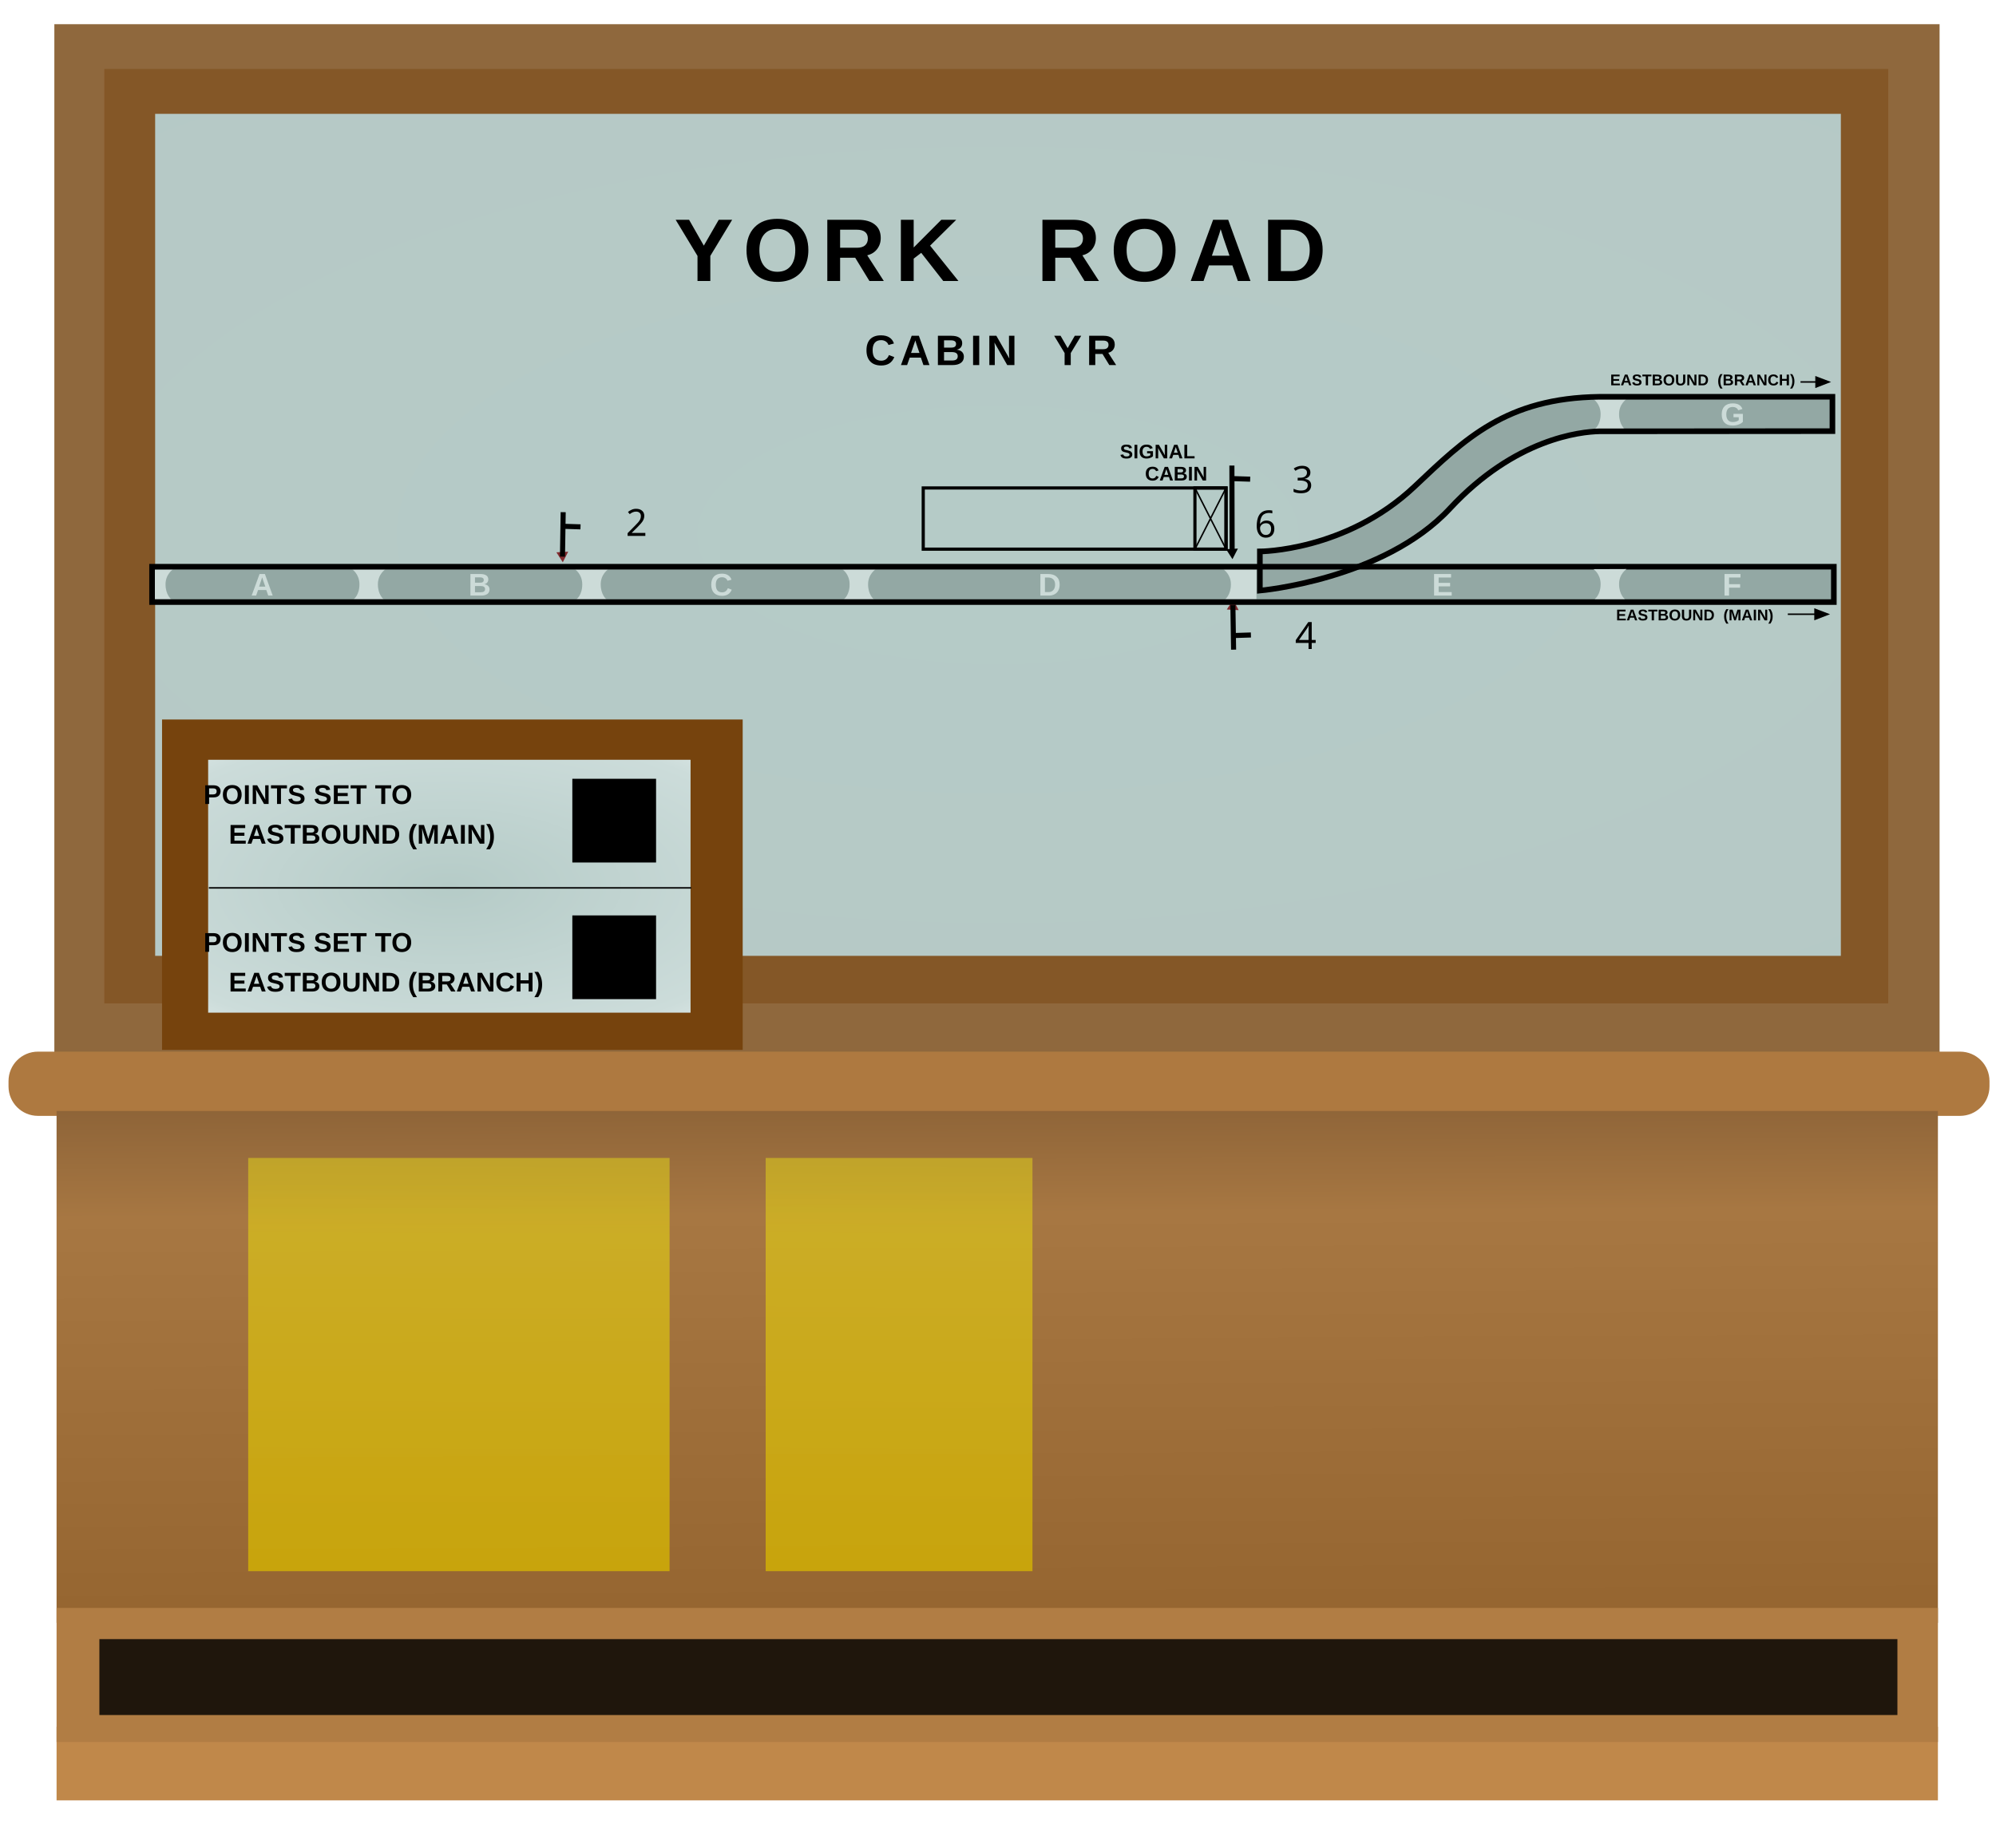
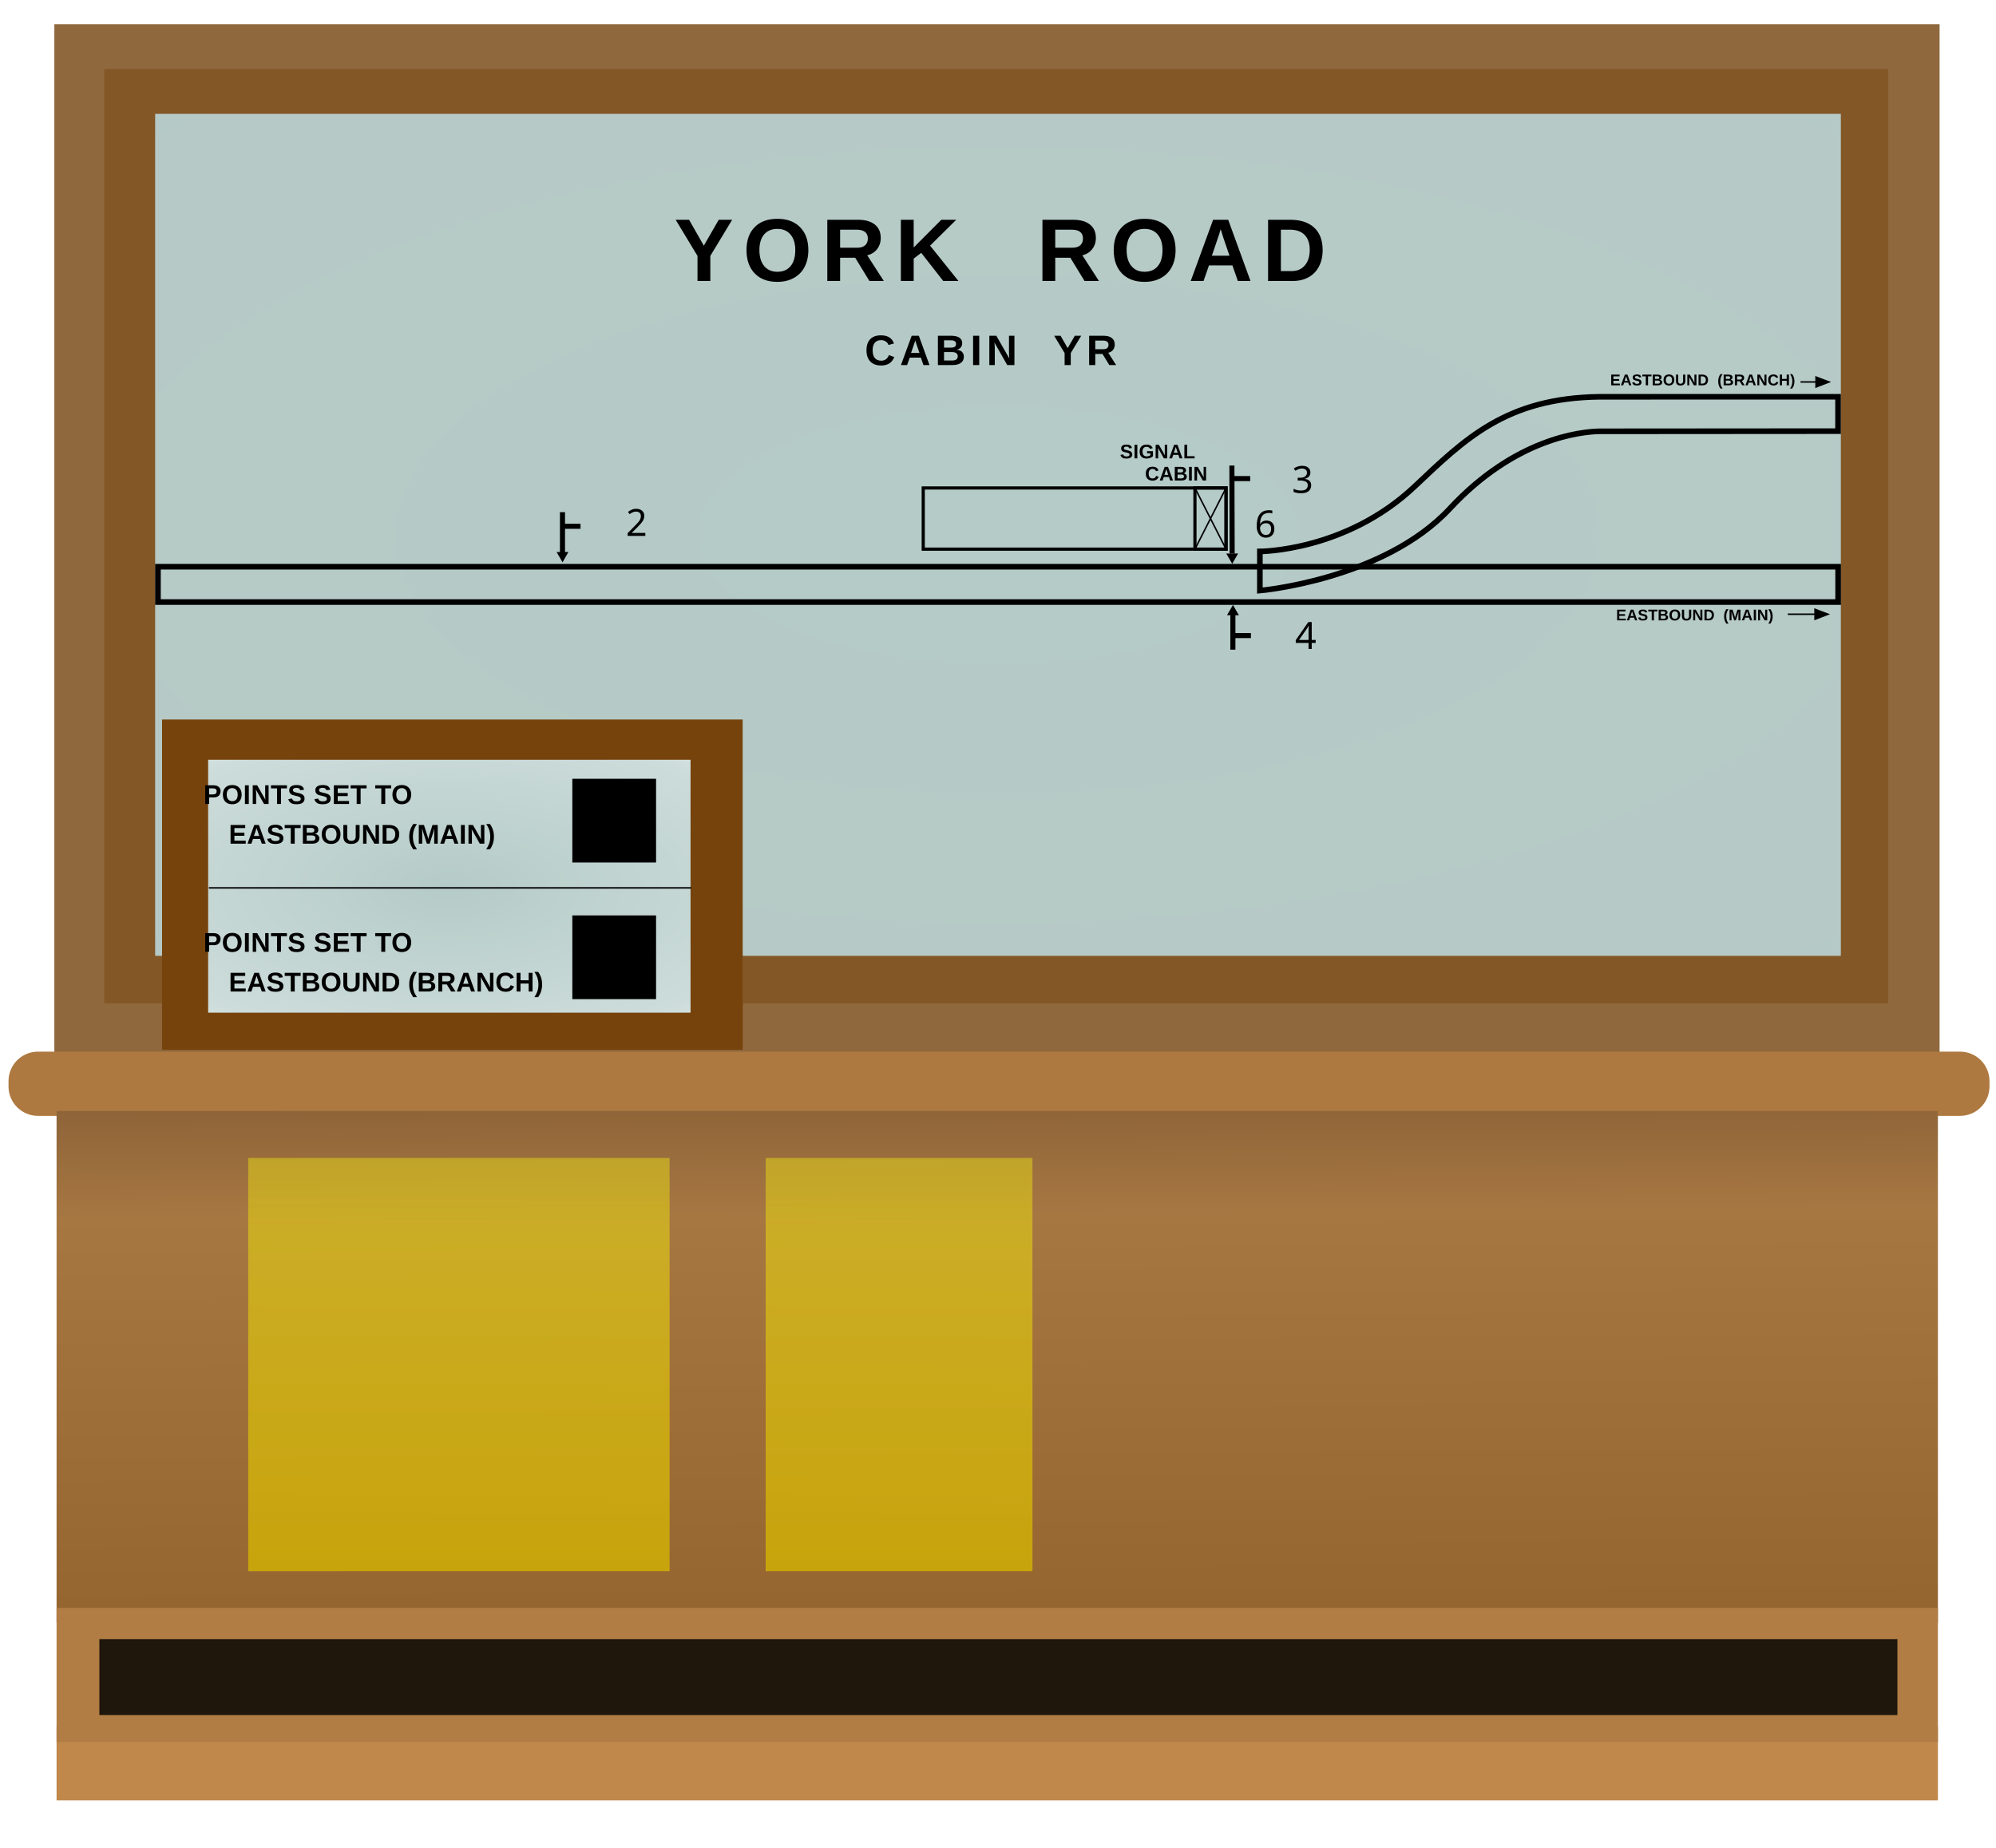
<svg xmlns="http://www.w3.org/2000/svg" xmlns:xlink="http://www.w3.org/1999/xlink" width="540" height="500" viewBox="0 0 142.875 132.292" version="1.1" id="svg2263">
  <defs id="defs2260">
    <linearGradient id="linearGradient52102">
      <stop style="stop-color:#8e6438;stop-opacity:1" offset="0" id="stop52098" />
      <stop style="stop-color:#a77742;stop-opacity:1;" offset="0.218" id="stop52620" />
      <stop style="stop-color:#966631;stop-opacity:1" offset="1" id="stop52100" />
    </linearGradient>
    <linearGradient id="linearGradient12906">
      <stop style="stop-color:#cdb524;stop-opacity:1" offset="0" id="stop12902" />
      <stop style="stop-color:#d8be1c;stop-opacity:1" offset="0.183" id="stop53118" />
      <stop style="stop-color:#d8b700;stop-opacity:1" offset="1" id="stop12904" />
    </linearGradient>
    <linearGradient id="linearGradient32406">
      <stop style="stop-color:#b5cbc7;stop-opacity:1;" offset="0" id="stop32400" />
      <stop style="stop-color:#ccdcda;stop-opacity:1" offset="0.7" id="stop32402" />
      <stop style="stop-color:#f2f8f7;stop-opacity:1" offset="1" id="stop32404" />
    </linearGradient>
    <filter style="color-interpolation-filters:sRGB" id="filter21815" x="0" y="0" width="1" height="1">
      <feColorMatrix values="1.506 -0.602 1.687 -0.06 0 1.506 -0.602 1.687 -0.06 0 1.506 -0.602 1.687 -0.06 0 0 0 0 1 0 " id="feColorMatrix21813" />
    </filter>
    <radialGradient xlink:href="#linearGradient17769" id="radialGradient17771" cx="150.249" cy="74.949" fx="150.249" fy="74.949" r="150.128" gradientTransform="matrix(2.038345,0,0,0.8777378,-154.9036,9.163373)" gradientUnits="userSpaceOnUse" />
    <linearGradient id="linearGradient17769">
      <stop style="stop-color:#b5cbc7;stop-opacity:1;" offset="0" id="stop17765" />
      <stop style="stop-color:#b6c9c6;stop-opacity:1" offset="0.7" id="stop18285" />
      <stop style="stop-color:#b1c8c3;stop-opacity:1" offset="1" id="stop17767" />
    </linearGradient>
    <radialGradient xlink:href="#linearGradient32406" id="radialGradient17771-9" cx="150.249" cy="74.949" fx="150.249" fy="74.949" r="150.128" gradientTransform="matrix(0.5833217,0,0,0.2636205,-34.01304,117.7885)" gradientUnits="userSpaceOnUse" />
    <linearGradient xlink:href="#linearGradient52102" id="linearGradient52104" x1="151.279" y1="176.484" x2="151.763" y2="265.078" gradientUnits="userSpaceOnUse" />
    <linearGradient xlink:href="#linearGradient12906" id="linearGradient52796" x1="54.316" y1="186.845" x2="53.948" y2="258.677" gradientUnits="userSpaceOnUse" />
    <linearGradient xlink:href="#linearGradient12906" id="linearGradient53798" gradientUnits="userSpaceOnUse" x1="54.316" y1="186.845" x2="53.948" y2="258.677" gradientTransform="matrix(0.6331272,0,0,1,98.70373,0)" />
  </defs>
  <g id="layer1">
    <g id="g11929" transform="matrix(0.4018719,0,0,0.4018719,10.61188,8.170657)">
      <rect style="fill:#8f683d;fill-opacity:1;stroke:none;stroke-width:1.053;stroke-linecap:round;stroke-opacity:1;stop-color:#000000" id="rect19409" width="335.795" height="183.378" x="-16.726" y="-16.022" />
      <rect style="fill:#845727;fill-opacity:1;stroke:none;stroke-width:0.976;stroke-linecap:round;stroke-opacity:1;stop-color:#000000" id="rect19409-8" width="317.753" height="166.468" x="-7.825" y="-8.048" />
      <rect style="fill:url(#radialGradient17771);fill-opacity:1;stroke:none;stroke-width:0.307;stroke-linecap:round;stroke-linejoin:miter;stroke-miterlimit:4;stroke-dasharray:none;stroke-opacity:1;stop-color:#000000" id="rect86009" width="300.255" height="150" x="1.228" y="-0.051" />
      <text xml:space="preserve" style="font-style:normal;font-weight:normal;font-size:2.772px;line-height:1.25;font-family:sans-serif;letter-spacing:0px;word-spacing:0px;display:inline;fill:#000000;fill-opacity:1;stroke:none;stroke-width:0.069px;stroke-linecap:butt;stroke-linejoin:miter;stroke-opacity:1" x="260.35" y="48.32" id="text7127-6-9-9-4-6-6-8-5" transform="scale(1.000157,0.9998431)">
        <tspan id="tspan7125-5-0-1-3-7-6-5-9" x="260.35" y="48.32" style="font-style:normal;font-variant:normal;font-weight:bold;font-stretch:normal;font-family:Arial;-inkscape-font-specification:'Arial Bold';stroke-width:0.069px">EASTBOUND  (BRANCH)</tspan>
      </text>
      <text xml:space="preserve" style="font-style:normal;font-weight:normal;font-size:2.772px;line-height:1.25;font-family:sans-serif;letter-spacing:0px;word-spacing:0px;display:inline;fill:#000000;fill-opacity:1;stroke:none;stroke-width:0.069px;stroke-linecap:butt;stroke-linejoin:miter;stroke-opacity:1" x="261.408" y="90.206" id="text7127-6-9-9-4-6-6-8-5-8" transform="scale(1.000157,0.9998431)">
        <tspan id="tspan7125-5-0-1-3-7-6-5-9-5" x="261.408" y="90.206" style="font-style:normal;font-variant:normal;font-weight:bold;font-stretch:normal;font-family:Arial;-inkscape-font-specification:'Arial Bold';stroke-width:0.069px">EASTBOUND  (MAIN)</tspan>
      </text>
-       <path style="fill:#93a8a4;fill-opacity:1;stroke:none;stroke-width:1;stroke-linecap:butt;stroke-linejoin:miter;stroke-miterlimit:4;stroke-dasharray:none;stroke-opacity:1" d="m 198,77.907 c 0,0 15.309,-1e-6 27.557,-11.567 9.096,-8.591 16.5,-15.99 33.68,-15.99 v 6.124 c 0,0 -13.619,-1.046 -27.387,13.778 C 220.054,82.955 198,84.881 198,84.881 Z" id="path2703" />
      <text xml:space="preserve" style="font-style:normal;font-weight:normal;font-size:15.857px;line-height:1.25;font-family:sans-serif;letter-spacing:1.649px;word-spacing:0px;display:inline;fill:#000000;fill-opacity:1;stroke:none;stroke-width:0.396px;stroke-linecap:butt;stroke-linejoin:miter;stroke-opacity:1" x="93.659" y="29.731" id="text7127-8" transform="scale(1.000157,0.9998431)">
        <tspan id="tspan7125-6" x="93.659" y="29.731" style="font-style:normal;font-variant:normal;font-weight:bold;font-stretch:normal;font-family:Arial;-inkscape-font-specification:'Arial Bold';stroke-width:0.396px">YORK  ROAD</tspan>
      </text>
      <text xml:space="preserve" style="font-style:normal;font-weight:normal;font-size:7.584px;line-height:1.25;font-family:sans-serif;letter-spacing:0.789px;word-spacing:0px;display:inline;fill:#000000;fill-opacity:1;stroke:none;stroke-width:0.19px;stroke-linecap:butt;stroke-linejoin:miter;stroke-opacity:1" x="127.599" y="44.708" id="text7127-6" transform="scale(1.000157,0.9998431)">
        <tspan id="tspan7125-7" x="127.599" y="44.708" style="font-style:normal;font-variant:normal;font-weight:bold;font-stretch:normal;font-family:Arial;-inkscape-font-specification:'Arial Bold';stroke-width:0.19px">CABIN  YR</tspan>
      </text>
      <text xml:space="preserve" style="font-style:normal;font-weight:normal;font-size:3.511px;line-height:1.25;font-family:sans-serif;text-align:center;letter-spacing:0.026px;word-spacing:0px;text-anchor:middle;display:inline;fill:#000000;fill-opacity:1;stroke:none;stroke-width:0.088px;stroke-linecap:butt;stroke-linejoin:miter;stroke-opacity:1" x="183.004" y="61.339" id="text7127-6-7" transform="scale(1.000157,0.9998431)">
        <tspan x="183.017" y="61.339" style="font-style:normal;font-variant:normal;font-weight:bold;font-stretch:normal;font-size:3.511px;font-family:Arial;-inkscape-font-specification:'Arial Bold';text-align:center;text-anchor:middle;stroke-width:0.088px" id="tspan11689">SIGNAL</tspan>
      </text>
-       <path style="fill:#812b2f;fill-opacity:1;stroke:none;stroke-width:0.209;stroke-miterlimit:4;stroke-dasharray:none;stroke-opacity:1" id="path10224-2-5-7-5-8" transform="matrix(-8.812681,4.557371,-4.557371,-8.812681,1978.764,631.5237)" d="m 145.025,137.801 -0.097,-0.044 -0.097,-0.044 0.087,-0.062 0.087,-0.062 0.01,0.106 z" />
-       <path id="path7146-5-3-3-3" d="m 73.781,78.832 0.126,-7.922" style="fill:#812b2f;fill-opacity:1;fill-rule:evenodd;stroke:#000000;stroke-width:0.903;stroke-linecap:butt;stroke-linejoin:miter;stroke-miterlimit:4;stroke-dasharray:none;stroke-opacity:1" />
-       <path id="path8896-6-5" d="m 73.777,73.422 3.216,0.103" style="fill:#812b2f;fill-opacity:1;fill-rule:evenodd;stroke:#000000;stroke-width:0.903;stroke-linecap:butt;stroke-linejoin:miter;stroke-miterlimit:4;stroke-dasharray:none;stroke-opacity:1" />
-       <path style="fill:#812b2f;fill-opacity:1;stroke:none;stroke-width:0.209;stroke-miterlimit:4;stroke-dasharray:none;stroke-opacity:1" id="path10224-2-5-7-5-8-7" transform="matrix(-8.812681,-4.557371,-4.557371,8.812681,2098.177,-465.2098)" d="m 145.025,137.801 -0.097,-0.044 -0.097,-0.044 0.087,-0.062 0.087,-0.062 0.01,0.106 z" />
-       <path id="path7146-5-3-3-3-7" d="m 193.193,87.482 0.126,7.922" style="fill:#812b2f;fill-opacity:1;fill-rule:evenodd;stroke:#000000;stroke-width:0.903;stroke-linecap:butt;stroke-linejoin:miter;stroke-miterlimit:4;stroke-dasharray:none;stroke-opacity:1" />
-       <path id="path8896-6-5-8" d="M 193.189,92.892 196.405,92.789" style="fill:#812b2f;fill-opacity:1;fill-rule:evenodd;stroke:#000000;stroke-width:0.903;stroke-linecap:butt;stroke-linejoin:miter;stroke-miterlimit:4;stroke-dasharray:none;stroke-opacity:1" />
-       <path style="fill:#000000;fill-opacity:1;stroke:none;stroke-width:0.209;stroke-miterlimit:4;stroke-dasharray:none;stroke-opacity:1" id="path10224-2-5-7-5-8-8" transform="matrix(-8.812681,4.557371,-4.557371,-8.812681,2098.045,630.9676)" d="m 145.025,137.801 -0.097,-0.044 -0.097,-0.044 0.087,-0.062 0.087,-0.062 0.01,0.106 z" />
+       <path style="fill:#000000;fill-opacity:1;stroke:none;stroke-width:0.209;stroke-miterlimit:4;stroke-dasharray:none;stroke-opacity:1" id="path10224-2-5-7-5-8" transform="matrix(-9.006143,4.162015,-4.162015,-9.006143,1952.378,715.4729)" d="m 145.025,137.801 -0.097,-0.044 -0.097,-0.044 0.087,-0.062 0.087,-0.062 0.01,0.106 z" />
+       <path id="path7146-5-3-3-3" d="M 73.781,78.832 V 70.91" style="fill:#812b2f;fill-opacity:1;fill-rule:evenodd;stroke:#000000;stroke-width:0.903;stroke-linecap:butt;stroke-linejoin:miter;stroke-miterlimit:4;stroke-dasharray:none;stroke-opacity:1" />
+       <path id="path8896-6-5" d="m 73.777,73.422 h 3.216" style="fill:#812b2f;fill-opacity:1;fill-rule:evenodd;stroke:#000000;stroke-width:0.903;stroke-linecap:butt;stroke-linejoin:miter;stroke-miterlimit:4;stroke-dasharray:none;stroke-opacity:1" />
+       <path style="fill:#000000;fill-opacity:1;stroke:none;stroke-width:0.209;stroke-miterlimit:4;stroke-dasharray:none;stroke-opacity:1" id="path10224-2-5-7-5-8-7" transform="matrix(-9.018329,-4.135544,-4.135544,9.018329,2069.914,-553.7129)" d="m 145.025,137.801 -0.097,-0.044 -0.097,-0.044 0.087,-0.062 0.087,-0.062 0.01,0.106 z" />
+       <path id="path7146-5-3-3-3-7" d="m 193.193,88.799 v 6.605" style="fill:#812b2f;fill-opacity:1;fill-rule:evenodd;stroke:#000000;stroke-width:0.903;stroke-linecap:butt;stroke-linejoin:miter;stroke-miterlimit:4;stroke-dasharray:none;stroke-opacity:1" />
+       <path id="path8896-6-5-8" d="m 193.189,92.892 h 3.216" style="fill:#812b2f;fill-opacity:1;fill-rule:evenodd;stroke:#000000;stroke-width:0.903;stroke-linecap:butt;stroke-linejoin:miter;stroke-miterlimit:4;stroke-dasharray:none;stroke-opacity:1" />
+       <path style="fill:#000000;fill-opacity:1;stroke:none;stroke-width:0.209;stroke-miterlimit:4;stroke-dasharray:none;stroke-opacity:1" id="path10224-2-5-7-5-8-8" transform="matrix(-9.014017,4.144933,-4.144933,-9.014017,2070.448,719.3004)" d="m 145.025,137.801 -0.097,-0.044 -0.097,-0.044 0.087,-0.062 0.087,-0.062 0.01,0.106 z" />
      <path id="path7146-5-3-3-3-1" d="M 193.062,78.276 193.018,62.605" style="fill:none;fill-rule:evenodd;stroke:#000000;stroke-width:0.903;stroke-linecap:butt;stroke-linejoin:miter;stroke-miterlimit:4;stroke-dasharray:none;stroke-opacity:1" />
-       <path id="path8896-6-5-2" d="m 193.057,64.928 3.216,0.103" style="fill:none;fill-rule:evenodd;stroke:#000000;stroke-width:0.903;stroke-linecap:butt;stroke-linejoin:miter;stroke-miterlimit:4;stroke-dasharray:none;stroke-opacity:1" />
+       <path id="path8896-6-5-2" d="m 193.057,64.928 h 3.216" style="fill:none;fill-rule:evenodd;stroke:#000000;stroke-width:0.903;stroke-linecap:butt;stroke-linejoin:miter;stroke-miterlimit:4;stroke-dasharray:none;stroke-opacity:1" />
      <rect style="fill:none;stroke:#000000;stroke-width:0.565;stroke-linecap:round;stroke-miterlimit:4;stroke-dasharray:none;stroke-opacity:1;stop-color:#000000" id="rect865" width="53.937" height="10.904" x="138.039" y="66.595" />
      <rect style="fill:none;stroke:#000000;stroke-width:0.565;stroke-linecap:round;stroke-miterlimit:4;stroke-dasharray:none;stroke-opacity:1;stop-color:#000000" id="rect865-7" width="5.543" height="10.904" x="186.433" y="66.595" />
      <path style="fill:none;stroke:#000000;stroke-width:0.265px;stroke-linecap:butt;stroke-linejoin:miter;stroke-opacity:1" d="m 186.433,66.595 5.543,10.904" id="path2072" />
      <path style="fill:none;stroke:#000000;stroke-width:0.265px;stroke-linecap:butt;stroke-linejoin:miter;stroke-opacity:1" d="M 191.976,66.595 186.433,77.499" id="path2074" />
      <text xml:space="preserve" style="font-style:normal;font-weight:normal;font-size:6.666px;line-height:1.25;font-family:sans-serif;letter-spacing:0px;word-spacing:0px;display:inline;fill:#000000;fill-opacity:1;stroke:none;stroke-width:0.167px;stroke-linecap:butt;stroke-linejoin:miter;stroke-opacity:1" x="204.251" y="95.285" id="text3663-9-6-1-2">
        <tspan id="tspan3661-3-5-8-8" x="204.251" y="95.285" style="font-style:normal;font-variant:normal;font-weight:normal;font-stretch:normal;font-family:'Gill Sans';-inkscape-font-specification:'Gill Sans';stroke-width:0.167px">4</tspan>
      </text>
      <text xml:space="preserve" style="font-style:normal;font-weight:normal;font-size:6.666px;line-height:1.25;font-family:sans-serif;letter-spacing:0px;word-spacing:0px;display:inline;fill:#000000;fill-opacity:1;stroke:none;stroke-width:0.167px;stroke-linecap:butt;stroke-linejoin:miter;stroke-opacity:1" x="203.705" y="67.476" id="text3663-9-6-1-2-6">
        <tspan id="tspan3661-3-5-8-8-9" x="203.705" y="67.476" style="font-style:normal;font-variant:normal;font-weight:normal;font-stretch:normal;font-family:'Gill Sans';-inkscape-font-specification:'Gill Sans';stroke-width:0.167px">3</tspan>
      </text>
      <text xml:space="preserve" style="font-style:normal;font-weight:normal;font-size:6.666px;line-height:1.25;font-family:sans-serif;letter-spacing:0px;word-spacing:0px;display:inline;fill:#000000;fill-opacity:1;stroke:none;stroke-width:0.167px;stroke-linecap:butt;stroke-linejoin:miter;stroke-opacity:1" x="197.079" y="75.39" id="text3663-9-6-1-2-6-7">
        <tspan id="tspan3661-3-5-8-8-9-4" x="197.079" y="75.39" style="font-style:normal;font-variant:normal;font-weight:normal;font-stretch:normal;font-family:'Gill Sans';-inkscape-font-specification:'Gill Sans';stroke-width:0.167px">6</tspan>
      </text>
      <text xml:space="preserve" style="font-style:normal;font-weight:normal;font-size:6.666px;line-height:1.25;font-family:sans-serif;letter-spacing:0px;word-spacing:0px;display:inline;fill:#000000;fill-opacity:1;stroke:none;stroke-width:0.167px;stroke-linecap:butt;stroke-linejoin:miter;stroke-opacity:1" x="85.07" y="75.136" id="text3663-9-6-1-2-6-7-6">
        <tspan id="tspan3661-3-5-8-8-9-4-4" x="85.07" y="75.136" style="font-style:normal;font-variant:normal;font-weight:normal;font-stretch:normal;font-family:'Gill Sans';-inkscape-font-specification:'Gill Sans';stroke-width:0.167px">2</tspan>
      </text>
      <g id="g20751">
        <path style="fill:none;stroke:#000000;stroke-width:0.265px;stroke-linecap:butt;stroke-linejoin:miter;stroke-opacity:1" d="m 294.3,47.714 h 4.805" id="path20188" />
        <path style="fill:#000000;fill-opacity:1;stroke:none;stroke-width:0.265px;stroke-linecap:butt;stroke-linejoin:miter;stroke-opacity:1" d="m 296.931,46.651 v 2.148 l 2.809,-1.084 z" id="path20190" />
      </g>
      <g id="g20751-2" transform="translate(-0.1804216,41.37668)">
        <path style="fill:none;stroke:#000000;stroke-width:0.265px;stroke-linecap:butt;stroke-linejoin:miter;stroke-opacity:1" d="m 292.216,47.714 h 6.889" id="path20188-7" />
        <path style="fill:#000000;fill-opacity:1;stroke:none;stroke-width:0.265px;stroke-linecap:butt;stroke-linejoin:miter;stroke-opacity:1" d="m 296.931,46.651 v 2.148 l 2.809,-1.084 z" id="path20190-3" />
      </g>
-       <rect style="fill:#93a8a4;fill-opacity:1;stroke:none;stroke-width:0.279;stroke-linecap:round;stroke-linejoin:miter;stroke-miterlimit:4;stroke-dasharray:none;stroke-opacity:1;stop-color:#000000" id="rect66211" width="38.245" height="5.309" x="1.162" y="81.112" />
-       <rect style="fill:#93a8a4;fill-opacity:1;stroke:none;stroke-width:0.284;stroke-linecap:round;stroke-linejoin:miter;stroke-miterlimit:4;stroke-dasharray:none;stroke-opacity:1;stop-color:#000000" id="rect66211-3" width="39.373" height="5.309" x="39.407" y="81.112" />
-       <rect style="fill:#93a8a4;fill-opacity:1;stroke:none;stroke-width:0.306;stroke-linecap:round;stroke-linejoin:miter;stroke-miterlimit:4;stroke-dasharray:none;stroke-opacity:1;stop-color:#000000" id="rect66211-3-9" width="45.868" height="5.309" x="79.117" y="81.112" />
-       <rect style="fill:#93a8a4;fill-opacity:1;stroke:none;stroke-width:0.372;stroke-linecap:round;stroke-linejoin:miter;stroke-miterlimit:4;stroke-dasharray:none;stroke-opacity:1;stop-color:#000000" id="rect66211-3-9-4" width="67.733" height="5.309" x="126.742" y="81.112" />
-       <rect style="fill:#93a8a4;fill-opacity:1;stroke:none;stroke-width:0.367;stroke-linecap:round;stroke-linejoin:miter;stroke-miterlimit:4;stroke-dasharray:none;stroke-opacity:1;stop-color:#000000" id="rect66211-3-9-4-2" width="65.862" height="5.309" x="194.476" y="81.112" />
-       <rect style="fill:#93a8a4;fill-opacity:1;stroke:none;stroke-width:0.284;stroke-linecap:round;stroke-linejoin:miter;stroke-miterlimit:4;stroke-dasharray:none;stroke-opacity:1;stop-color:#000000" id="rect66211-3-9-4-2-5" width="39.437" height="5.309" x="260.337" y="81.112" />
-       <rect style="fill:#93a8a4;fill-opacity:1;stroke:none;stroke-width:0.283;stroke-linecap:round;stroke-linejoin:miter;stroke-miterlimit:4;stroke-dasharray:none;stroke-opacity:1;stop-color:#000000" id="rect66211-3-9-4-2-5-5" width="39.2" height="5.309" x="260.405" y="50.78" />
-       <path style="fill:#ccdbd8;fill-opacity:1;stroke:none;stroke-width:0.222;stroke-linecap:butt;stroke-linejoin:miter;stroke-miterlimit:4;stroke-dasharray:none;stroke-opacity:1" d="m 37.617,83.778 c 0,1.945 -1.051,2.661 -1.051,2.661 l 5.365,5e-6 c 0,0 -1.028,-0.774 -1.028,-2.676 0,-1.826 1.344,-2.674 1.344,-2.674 l -5.905,0.021 c 0,0 1.275,0.821 1.275,2.668 z" id="path55585" />
-       <path style="fill:#ccdbd8;fill-opacity:1;stroke:none;stroke-width:0.222;stroke-linecap:butt;stroke-linejoin:miter;stroke-miterlimit:4;stroke-dasharray:none;stroke-opacity:1" d="m 77.304,83.778 c 0,1.945 -1.051,2.661 -1.051,2.661 l 5.365,5e-6 c 0,0 -1.028,-0.774 -1.028,-2.676 0,-1.826 1.344,-2.674 1.344,-2.674 l -5.905,0.021 c 0,0 1.275,0.821 1.275,2.668 z" id="path55585-1" />
-       <path style="fill:#ccdbd8;fill-opacity:1;stroke:none;stroke-width:0.222;stroke-linecap:butt;stroke-linejoin:miter;stroke-miterlimit:4;stroke-dasharray:none;stroke-opacity:1" d="m 124.929,83.778 c 0,1.945 -1.051,2.661 -1.051,2.661 l 5.365,5e-6 c 0,0 -1.028,-0.774 -1.028,-2.676 0,-1.826 1.344,-2.674 1.344,-2.674 l -5.905,0.021 c 0,0 1.275,0.821 1.275,2.668 z" id="path55585-1-2" />
-       <path style="fill:#ccdbd8;fill-opacity:1;stroke:none;stroke-width:0.222;stroke-linecap:butt;stroke-linejoin:miter;stroke-miterlimit:4;stroke-dasharray:none;stroke-opacity:1" d="m 1.177,86.438 2.93,5e-6 c 0,0 -1.028,-0.774 -1.028,-2.676 0,-1.826 1.344,-2.674 1.344,-2.674 l -3.259,0.021 z" id="path55585-0" />
-       <path style="fill:#ccdbd8;fill-opacity:1;stroke:none;stroke-width:0.222;stroke-linecap:butt;stroke-linejoin:miter;stroke-miterlimit:4;stroke-dasharray:none;stroke-opacity:1" d="m 197.388,86.438 -5.576,5e-6 c 0,0 1.028,-0.774 1.028,-2.676 0,-1.826 -1.344,-2.674 -1.344,-2.674 l 5.905,0.021 z" id="path55585-0-1" />
-       <path style="fill:none;fill-opacity:1;stroke:#000000;stroke-width:1;stroke-linecap:butt;stroke-linejoin:miter;stroke-miterlimit:4;stroke-dasharray:none;stroke-opacity:1" d="M 0.68,80.629 H 300.232 V 86.923 H 0.68 Z" id="path2415" />
-       <path style="fill:#ccdbd8;fill-opacity:1;stroke:none;stroke-width:0.222;stroke-linecap:butt;stroke-linejoin:miter;stroke-miterlimit:4;stroke-dasharray:none;stroke-opacity:1" d="m 258.694,53.445 c 0,1.945 -1.051,2.661 -1.051,2.661 l 5.365,5e-6 c 0,0 -1.028,-0.774 -1.028,-2.676 0,-1.826 1.344,-2.674 1.344,-2.674 l -5.905,0.021 c 0,0 1.275,0.821 1.275,2.668 z" id="path55585-1-2-7" />
-       <path style="fill:#ccdbd8;fill-opacity:1;stroke:none;stroke-width:0.222;stroke-linecap:butt;stroke-linejoin:miter;stroke-miterlimit:4;stroke-dasharray:none;stroke-opacity:1" d="m 258.694,83.728 c 0,1.945 -1.051,2.661 -1.051,2.661 l 5.365,5e-6 c 0,0 -1.028,-0.774 -1.028,-2.676 0,-1.826 1.344,-2.674 1.344,-2.674 l -5.905,0.021 c 0,0 1.275,0.821 1.275,2.668 z" id="path55585-1-2-7-0" />
-       <path style="fill:none;fill-opacity:1;stroke:#000000;stroke-width:1;stroke-linecap:butt;stroke-linejoin:miter;stroke-miterlimit:4;stroke-dasharray:none;stroke-opacity:1" d="m 198,77.907 c 0,0 15.309,-7e-6 27.557,-11.567 8.96,-8.462 16.278,-15.768 32.916,-15.985 0.253,-0.003 41.253,-0.005 41.51,-0.005 v 6.124 c 0,0 -40.89,0.017 -41.51,0.031 -3.327,0.075 -15.017,1.252 -26.622,13.748 C 220.054,82.955 198,84.881 198,84.881 Z" id="path2703-4" />
-       <text xml:space="preserve" style="font-size:5.593px;line-height:1.25;font-family:Arial;-inkscape-font-specification:Arial;fill:#ccdbd8;fill-opacity:1;stroke-width:0.14" x="18.276" y="85.769" id="text1898">
-         <tspan id="tspan1896" style="font-weight:bold;fill:#ccdbd8;fill-opacity:1;stroke-width:0.14" x="18.276" y="85.769">A</tspan>
-       </text>
-       <text xml:space="preserve" style="font-size:5.593px;line-height:1.25;font-family:Arial;-inkscape-font-specification:Arial;fill:#ccdbd8;fill-opacity:1;stroke-width:0.14" x="57.007" y="85.769" id="text1898-1">
-         <tspan id="tspan1896-1" style="font-weight:bold;fill:#ccdbd8;fill-opacity:1;stroke-width:0.14" x="57.007" y="85.769">B</tspan>
-       </text>
-       <text xml:space="preserve" style="font-size:5.593px;line-height:1.25;font-family:Arial;-inkscape-font-specification:Arial;fill:#ccdbd8;fill-opacity:1;stroke-width:0.14" x="100.043" y="85.769" id="text1898-1-1">
-         <tspan id="tspan1896-1-8" style="font-weight:bold;fill:#ccdbd8;fill-opacity:1;stroke-width:0.14" x="100.043" y="85.769">C</tspan>
-       </text>
-       <text xml:space="preserve" style="font-size:5.593px;line-height:1.25;font-family:Arial;-inkscape-font-specification:Arial;fill:#ccdbd8;fill-opacity:1;stroke-width:0.14" x="158.527" y="85.769" id="text1898-1-1-5">
-         <tspan id="tspan1896-1-8-3" style="font-weight:bold;fill:#ccdbd8;fill-opacity:1;stroke-width:0.14" x="158.527" y="85.769">D</tspan>
-       </text>
-       <text xml:space="preserve" style="font-size:5.593px;line-height:1.25;font-family:Arial;-inkscape-font-specification:Arial;fill:#ccdbd8;fill-opacity:1;stroke-width:0.14" x="228.652" y="85.769" id="text1898-1-1-5-8">
-         <tspan id="tspan1896-1-8-3-0" style="font-weight:bold;fill:#ccdbd8;fill-opacity:1;stroke-width:0.14" x="228.652" y="85.769">E</tspan>
-       </text>
-       <text xml:space="preserve" style="font-size:5.593px;line-height:1.25;font-family:Arial;-inkscape-font-specification:Arial;fill:#ccdbd8;fill-opacity:1;stroke-width:0.14" x="280.388" y="85.769" id="text1898-1-1-5-8-8">
-         <tspan id="tspan1896-1-8-3-0-4" style="font-weight:bold;fill:#ccdbd8;fill-opacity:1;stroke-width:0.14" x="280.388" y="85.769">F</tspan>
-       </text>
-       <text xml:space="preserve" style="font-size:5.593px;line-height:1.25;font-family:Arial;-inkscape-font-specification:Arial;fill:#ccdbd8;fill-opacity:1;stroke-width:0.14" x="280.033" y="55.436" id="text1898-1-1-5-8-8-0">
-         <tspan id="tspan1896-1-8-3-0-4-5" style="font-weight:bold;fill:#ccdbd8;fill-opacity:1;stroke-width:0.14" x="280.033" y="55.436">G</tspan>
-       </text>
+       <path style="fill:none;fill-opacity:1;stroke:#000000;stroke-width:1;stroke-linecap:butt;stroke-linejoin:miter;stroke-miterlimit:4;stroke-dasharray:none;stroke-opacity:1" d="M 1.728,80.629 H 300.999 V 86.923 H 1.728 Z" id="path2415" />
+       <path style="fill:none;fill-opacity:1;stroke:#000000;stroke-width:1;stroke-linecap:butt;stroke-linejoin:miter;stroke-miterlimit:4;stroke-dasharray:none;stroke-opacity:1" d="m 198,77.907 c 0,0 15.309,-7e-6 27.557,-11.567 8.96,-8.462 16.278,-15.768 32.916,-15.985 0.253,-0.003 42.253,-0.005 42.51,-0.005 v 6.124 c 0,0 -41.89,0.017 -42.51,0.031 -3.327,0.075 -15.017,1.252 -26.622,13.748 C 220.054,82.955 198,84.881 198,84.881 Z" id="path2703-4" />
      <rect style="fill:#ae7940;fill-opacity:1;stroke:none;stroke-width:1.012;stroke-linecap:round;stroke-opacity:1;stop-color:#000000" id="rect28760" width="352.849" height="11.442" x="-24.89" y="167.015" rx="5.243" ry="5.243" />
      <rect style="fill:url(#linearGradient52104);fill-opacity:1;stroke:none;stroke-width:0.965;stroke-linecap:round;stroke-opacity:1;stop-color:#000000" id="rect29542" width="335.103" height="91.175" x="-16.33" y="177.588" />
      <rect style="fill:#76430d;fill-opacity:1;stroke:none;stroke-width:0.965;stroke-linecap:round;stroke-opacity:1;stop-color:#000000" id="rect30042" width="103.423" height="58.856" x="2.457" y="107.845" />
      <rect style="fill:url(#radialGradient17771-9);fill-opacity:1;stroke:none;stroke-width:0.09;stroke-linecap:round;stroke-linejoin:miter;stroke-miterlimit:4;stroke-dasharray:none;stroke-opacity:1;stop-color:#000000" id="rect86009-6" width="85.925" height="45.051" x="10.668" y="115.021" />
      <rect style="fill:url(#linearGradient52796);fill-opacity:1;stroke-width:0.919;stroke-linecap:round;stop-color:#000000;opacity:0.755" id="rect938" width="75.055" height="73.612" x="17.802" y="185.955" />
      <rect style="opacity:0.755;fill:url(#linearGradient53798);fill-opacity:1;stroke-width:0.731;stroke-linecap:round;stop-color:#000000" id="rect938-5" width="47.52" height="73.612" x="109.974" y="185.955" />
      <rect style="fill:#c0884a;fill-opacity:1;stroke-width:0.499;stroke-linecap:round;stop-color:#000000" id="rect3368" width="335.103" height="13.115" x="-16.33" y="287.284" />
      <rect style="fill:#b17d44;fill-opacity:1;stroke-width:0.673;stroke-linecap:round;stop-color:#000000" id="rect3368-2" width="335.103" height="23.888" x="-16.33" y="266.117" />
      <rect style="fill:#000000;fill-opacity:0.828;stroke-width:0.495;stroke-linecap:round;stop-color:#000000" id="rect3368-2-3" width="320.263" height="13.523" x="-8.706" y="271.672" />
      <rect style="fill:#000000;stroke-width:0.809;stroke-linecap:round;stop-color:#000000" id="rect10983-4" width="14.915" height="14.915" x="75.536" y="142.747" />
      <rect style="fill:#000000;stroke-width:0.809;stroke-linecap:round;stop-color:#000000" id="rect10983-4-4" width="14.915" height="14.915" x="75.536" y="118.405" />
      <path style="fill:none;stroke:#000000;stroke-width:0.265px;stroke-linecap:butt;stroke-linejoin:miter;stroke-opacity:1" d="M 10.796,137.842 H 96.706" id="path11273" />
      <text xml:space="preserve" style="font-size:26.335px;line-height:1.25;font-family:Arial;-inkscape-font-specification:Arial;stroke-width:0.658" x="-74.871" y="156.81" id="text16481">
        <tspan id="tspan16479" style="stroke-width:0.658" x="-74.871" y="156.81" />
      </text>
      <text xml:space="preserve" style="font-size:3.511px;line-height:1.25;font-family:Arial;-inkscape-font-specification:Arial;stroke-width:0.658" x="177.541" y="65.269" id="text32230">
        <tspan id="tspan32228" style="font-weight:bold;font-size:3.511px;stroke-width:0.658" x="177.541" y="65.269">CABIN</tspan>
      </text>
      <text xml:space="preserve" style="font-style:normal;font-weight:normal;font-size:4.828px;line-height:1.25;font-family:sans-serif;text-align:center;letter-spacing:0.046px;word-spacing:0px;text-anchor:middle;display:inline;fill:#000000;fill-opacity:1;stroke:none;stroke-width:0.157px;stroke-linecap:butt;stroke-linejoin:miter;stroke-opacity:1" x="32.937" y="149.253" id="text7127-6-7-9-8" transform="scale(1.000157,0.9998431)">
        <tspan x="32.96" y="149.253" style="font-style:normal;font-variant:normal;font-weight:bold;font-stretch:normal;font-size:4.828px;font-family:Arial;-inkscape-font-specification:'Arial Bold';text-align:center;text-anchor:middle;stroke-width:0.157px" id="tspan11689-2-0">POINTS SET TO</tspan>
      </text>
      <text xml:space="preserve" style="font-size:4.828px;line-height:1.25;font-family:Arial;-inkscape-font-specification:Arial;stroke-width:1.182" x="14.331" y="156.304" id="text32230-6-8">
        <tspan id="tspan32228-8-1" style="font-weight:bold;font-size:4.828px;stroke-width:1.182" x="14.331" y="156.304">EASTBOUND (BRANCH)</tspan>
      </text>
      <text xml:space="preserve" style="font-style:normal;font-weight:normal;font-size:4.828px;line-height:1.25;font-family:sans-serif;text-align:center;letter-spacing:0.046px;word-spacing:0px;text-anchor:middle;display:inline;fill:#000000;fill-opacity:1;stroke:none;stroke-width:0.157px;stroke-linecap:butt;stroke-linejoin:miter;stroke-opacity:1" x="32.937" y="122.914" id="text7127-6-7-9-8-0" transform="scale(1.000157,0.9998431)">
        <tspan x="32.96" y="122.914" style="font-style:normal;font-variant:normal;font-weight:bold;font-stretch:normal;font-size:4.828px;font-family:Arial;-inkscape-font-specification:'Arial Bold';text-align:center;text-anchor:middle;stroke-width:0.157px" id="tspan11689-2-0-7">POINTS SET TO</tspan>
      </text>
      <text xml:space="preserve" style="font-size:4.828px;line-height:1.25;font-family:Arial;-inkscape-font-specification:Arial;stroke-width:1.182" x="14.331" y="129.969" id="text32230-6-8-5">
        <tspan id="tspan32228-8-1-0" style="font-weight:bold;font-size:4.828px;stroke-width:1.182" x="14.331" y="129.969">EASTBOUND (MAIN)</tspan>
      </text>
    </g>
  </g>
</svg>
